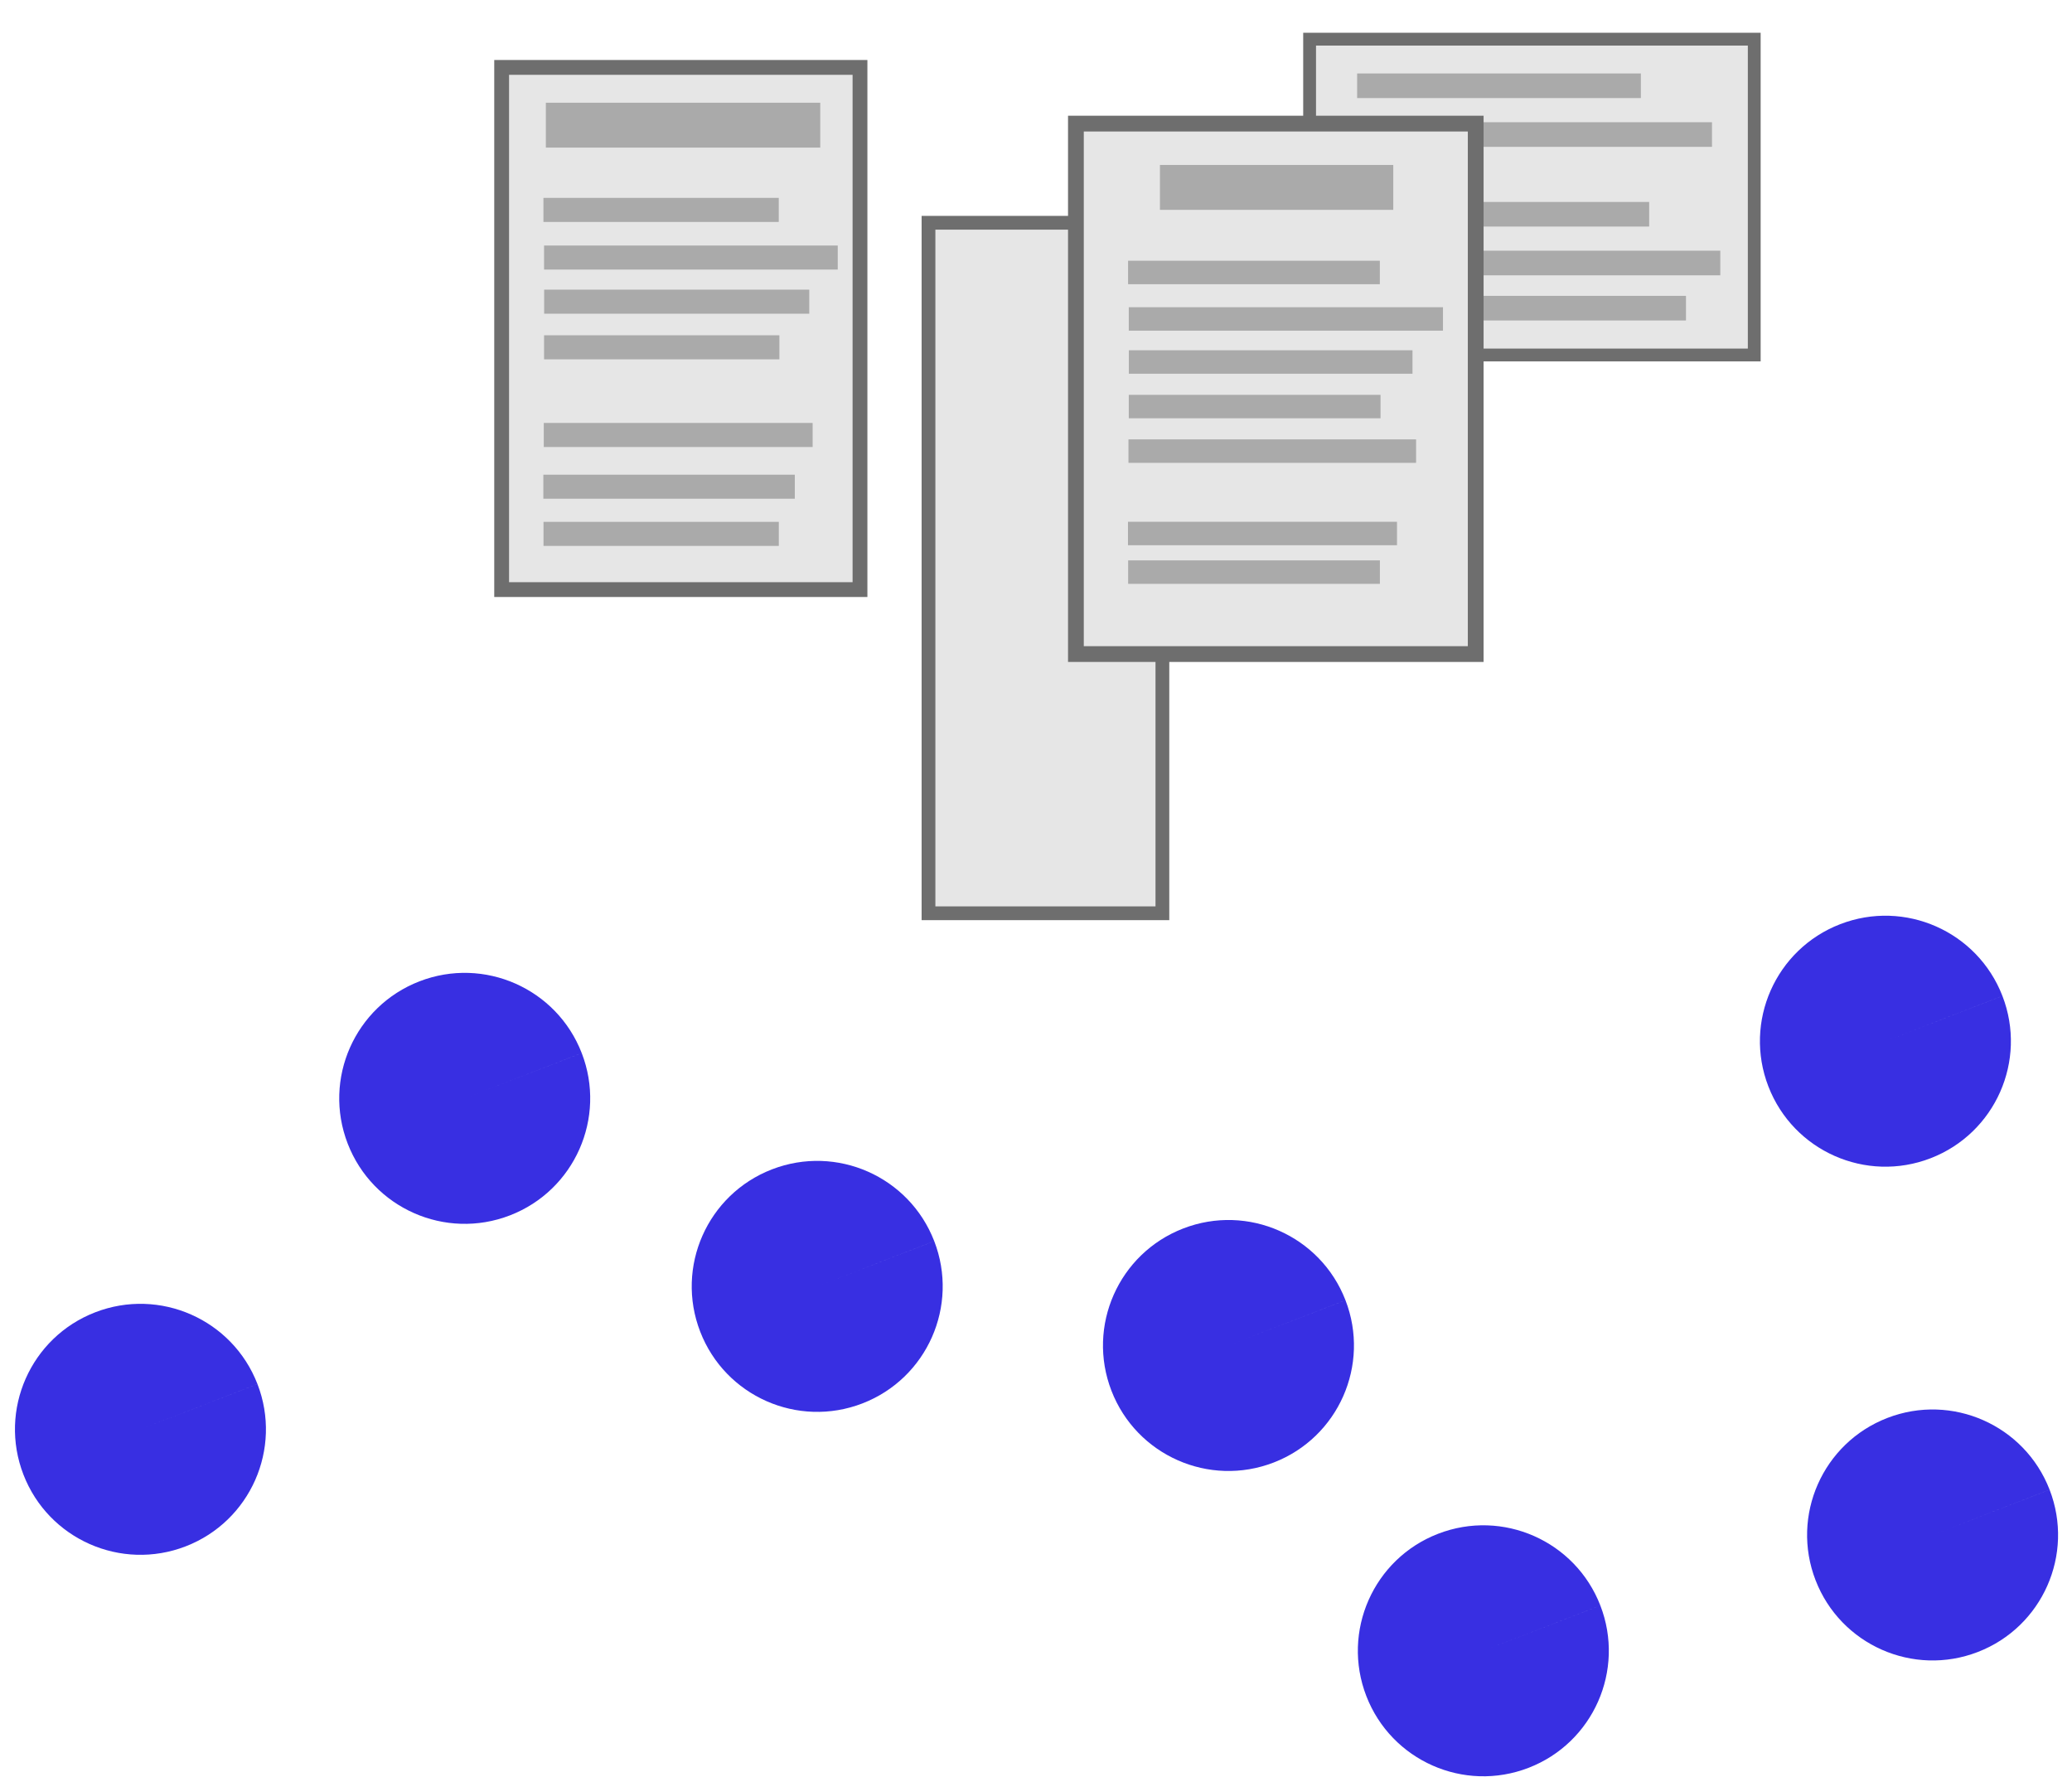
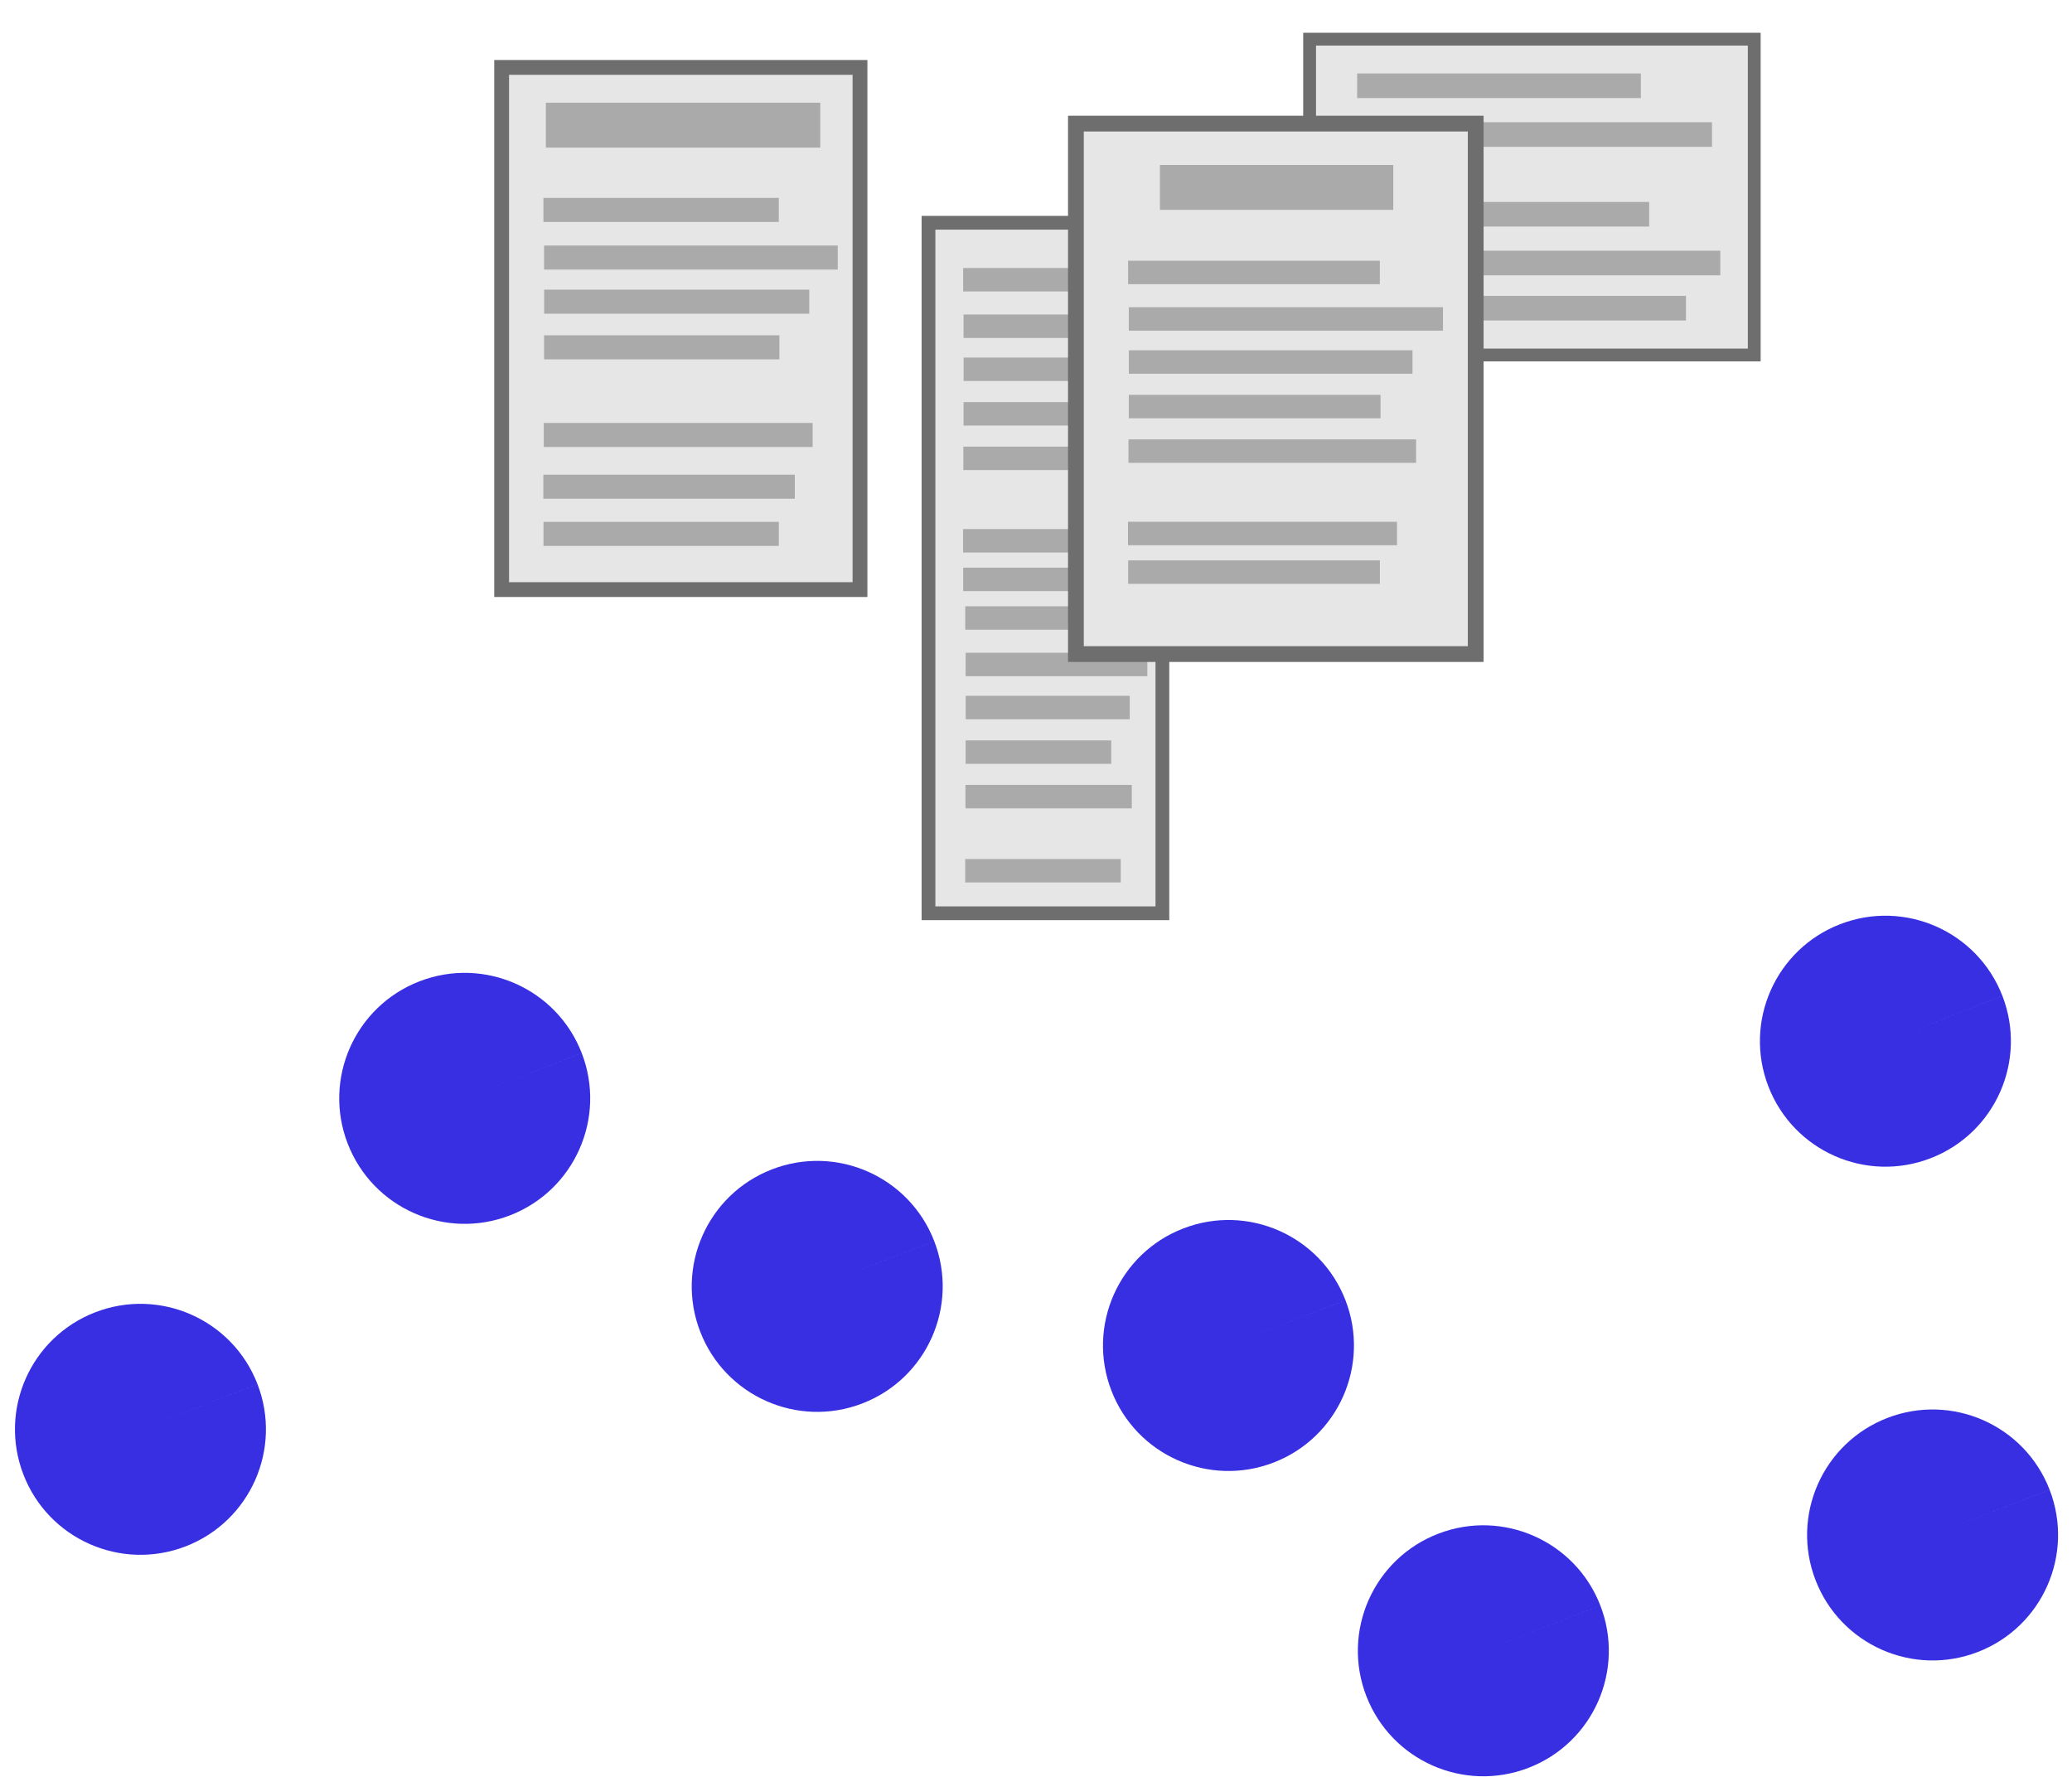
<svg xmlns="http://www.w3.org/2000/svg" width="31.203pc" height="26.751pc" viewBox="0 0 132.091 113.245" version="1.1" id="svg5">
  <defs id="defs2" />
  <g id="layer1">
    <path style="fill:#382fe2;fill-opacity:1;stroke-width:1" id="path966" d="m -16.515,88.214 a 7.998,7.998 0 0 1 -7.998,7.998 7.998,7.998 0 0 1 -7.999,-7.997 7.998,7.998 0 0 1 7.997,-7.999 7.998,7.998 0 0 1 8,7.996 l -7.998,0.002 z" transform="rotate(-21.1418)" />
    <path style="fill:#382fe2;fill-opacity:1;stroke-width:1" id="path966-1" d="m 87.616,135.703 a 7.998,7.998 0 0 1 -7.998,7.998 7.998,7.998 0 0 1 -7.999,-7.997 7.998,7.998 0 0 1 7.997,-7.999 7.998,7.998 0 0 1 8,7.996 l -7.998,0.002 z" transform="rotate(-21.1418)" />
    <path style="fill:#382fe2;fill-opacity:1;stroke-width:1" id="path966-1-9" d="m 58.241,132.26 a 7.998,7.998 0 0 1 -7.998,7.998 7.998,7.998 0 0 1 -7.999,-7.997 7.998,7.998 0 0 1 7.997,-7.999 7.998,7.998 0 0 1 8,7.996 l -7.998,0.002 z" transform="rotate(-21.1418)" />
    <path style="fill:#382fe2;fill-opacity:1;stroke-width:1" id="path966-2" d="m 10.376,75.991 a 7.998,7.998 0 0 1 -7.998,7.998 7.998,7.998 0 0 1 -7.999,-7.997 7.998,7.998 0 0 1 7.997,-7.999 7.998,7.998 0 0 1 8,7.996 l -7.998,0.002 z" transform="rotate(-21.1418)" />
    <path style="fill:#382fe2;fill-opacity:1;stroke-width:1" id="path966-2-9" d="m 27.012,95.276 a 7.998,7.998 0 0 1 -7.998,7.998 7.998,7.998 0 0 1 -7.999,-7.997 7.998,7.998 0 0 1 7.997,-7.999 7.998,7.998 0 0 1 8,7.996 l -7.998,0.002 z" transform="rotate(-21.1418)" />
    <path style="fill:#382fe2;fill-opacity:1;stroke-width:1" id="path966-4" d="m 96.164,105.26 a 7.998,7.998 0 0 1 -7.998,7.998 7.998,7.998 0 0 1 -7.999,-7.997 7.998,7.998 0 0 1 7.997,-7.999 7.998,7.998 0 0 1 8,7.996 l -7.998,0.002 z" transform="rotate(-21.1418)" />
    <path style="fill:#382fe2;fill-opacity:1;stroke-width:1" id="path966-5" d="m 50.106,108.247 a 7.998,7.998 0 0 1 -7.998,7.998 7.998,7.998 0 0 1 -7.999,-7.997 7.998,7.998 0 0 1 7.997,-7.999 7.998,7.998 0 0 1 8,7.996 l -7.998,0.002 z" transform="rotate(-21.1418)" />
    <rect style="fill:#e6e6e6;fill-opacity:1;stroke:#6e6e6e;stroke-width:0.944;stroke-dasharray:none;stroke-opacity:1" stroke="#a3a3a3" stroke-linejoin="mitter" id="rect2022" width="22.845" height="33.289" x="31.98" y="4.297" />
    <rect style="fill:#aaaaaa;fill-opacity:1;stroke:#6e6e6e;stroke-width:0;stroke-dasharray:none;stroke-opacity:1" id="rect2490-4-8" width="15.002" height="1.533" x="34.644" y="12.615" />
    <rect style="fill:#aaaaaa;fill-opacity:1;stroke:#6e6e6e;stroke-width:0;stroke-dasharray:none;stroke-opacity:1" id="rect2490-4-8-72" width="15.002" height="1.533" x="34.648" y="33.268" />
    <rect style="fill:#aaaaaa;fill-opacity:1;stroke:#6e6e6e;stroke-width:0;stroke-dasharray:none;stroke-opacity:1" id="rect2490-4-8-8" width="16.031" height="1.533" x="34.638" y="30.261" />
    <rect style="fill:#aaaaaa;fill-opacity:1;stroke:#6e6e6e;stroke-width:0;stroke-dasharray:none;stroke-opacity:1" id="rect2490-4-8-79" width="17.14" height="1.533" x="34.666" y="26.963" />
    <rect style="fill:#aaaaaa;fill-opacity:1;stroke:#6e6e6e;stroke-width:0;stroke-dasharray:none;stroke-opacity:1" id="rect2490-4-8-0" width="15.002" height="1.533" x="34.684" y="21.375" />
    <rect style="fill:#aaaaaa;fill-opacity:1;stroke:#6e6e6e;stroke-width:0;stroke-dasharray:none;stroke-opacity:1" id="rect2490-4-8-6" width="16.902" height="1.533" x="34.689" y="18.465" />
    <rect style="fill:#aaaaaa;fill-opacity:1;stroke:#6e6e6e;stroke-width:0;stroke-dasharray:none;stroke-opacity:1" id="rect2490-4-8-2" width="18.723" height="1.533" x="34.684" y="15.652" />
    <rect style="fill:#e6e6e6;fill-opacity:1;stroke:#6e6e6e;stroke-width:0.817;stroke-dasharray:none;stroke-opacity:1" stroke="#a3a3a3" stroke-linejoin="mitter" id="rect2022-9-7" width="28.346" height="20.133" x="83.488" y="2.497" />
    <rect style="fill:#aaaaaa;fill-opacity:1;stroke:#6e6e6e;stroke-width:0;stroke-dasharray:none;stroke-opacity:1" id="rect2490-4-8-3-5" width="18.088" height="1.569" x="87.047" y="12.874" />
    <rect style="fill:#e6e6e6;fill-opacity:1;stroke:#6e6e6e;stroke-width:0.877;stroke-dasharray:none;stroke-opacity:1" stroke="#a3a3a3" stroke-linejoin="mitter" id="rect2022-9-4" width="14.911" height="44.019" x="59.192" y="14.201" />
    <rect style="fill:#aaaaaa;fill-opacity:1;stroke:#6e6e6e;stroke-width:0;stroke-dasharray:none;stroke-opacity:1" id="rect2490-4-8-2-9-9-7" width="22.574" height="1.569" x="86.567" y="7.792" />
    <rect style="fill:#aaaaaa;fill-opacity:1;stroke:#6e6e6e;stroke-width:0;stroke-dasharray:none;stroke-opacity:1" id="rect2490-4-8-6-1-9" width="20.379" height="1.569" x="87.102" y="18.861" />
    <rect style="fill:#aaaaaa;fill-opacity:1;stroke:#6e6e6e;stroke-width:0;stroke-dasharray:none;stroke-opacity:1" id="rect2490-4-8-2-9-9" width="22.574" height="1.569" x="87.096" y="15.982" />
+     <rect style="fill:#aaaaaa;fill-opacity:1;stroke:#6e6e6e;stroke-width:0;stroke-dasharray:none;stroke-opacity:1" id="rect2490-4-8-3-9" width="9.282" height="1.495" x="61.401" y="17.085" />
+     <rect style="fill:#aaaaaa;fill-opacity:1;stroke:#6e6e6e;stroke-width:0;stroke-dasharray:none;stroke-opacity:1" id="rect2490-4-8-6-1-8" width="10.457" height="1.495" x="61.43" y="22.794" />
+     <rect style="fill:#aaaaaa;fill-opacity:1;stroke:#6e6e6e;stroke-width:0;stroke-dasharray:none;stroke-opacity:1" id="rect2490-4-8-2-9-7" width="11.584" height="1.495" x="61.427" y="20.049" />
+     <rect style="fill:#aaaaaa;fill-opacity:1;stroke:#6e6e6e;stroke-width:0;stroke-dasharray:none;stroke-opacity:1" id="rect2490-4-8-0-5-4" width="9.282" height="1.495" x="61.427" y="25.634" />
+     <rect style="fill:#aaaaaa;fill-opacity:1;stroke:#6e6e6e;stroke-width:0;stroke-dasharray:none;stroke-opacity:1" id="rect2490-4-8-79-2-6" width="10.604" height="1.495" x="61.415" y="28.473" />
+     <rect style="fill:#aaaaaa;fill-opacity:1;stroke:#6e6e6e;stroke-width:0;stroke-dasharray:none;stroke-opacity:1" id="rect2490-4-8-8-2-0" width="9.918" height="1.495" x="61.398" y="33.727" />
+     <rect style="fill:#aaaaaa;fill-opacity:1;stroke:#6e6e6e;stroke-width:0;stroke-dasharray:none;stroke-opacity:1" id="rect2490-4-8-72-5-6" width="9.282" height="1.495" x="61.404" y="36.188" />
+     <rect style="fill:#aaaaaa;fill-opacity:1;stroke:#6e6e6e;stroke-width:0;stroke-dasharray:none;stroke-opacity:1" id="rect2490-4-8-3-9-1" width="9.282" height="1.495" x="61.534" y="38.649" />
+     <rect style="fill:#aaaaaa;fill-opacity:1;stroke:#6e6e6e;stroke-width:0;stroke-dasharray:none;stroke-opacity:1" id="rect2490-4-8-6-1-8-4" width="10.457" height="1.495" x="61.562" y="44.357" />
+     <rect style="fill:#aaaaaa;fill-opacity:1;stroke:#6e6e6e;stroke-width:0;stroke-dasharray:none;stroke-opacity:1" id="rect2490-4-8-2-9-7-6" width="11.584" height="1.495" x="61.559" y="41.612" />
+     <rect style="fill:#aaaaaa;fill-opacity:1;stroke:#6e6e6e;stroke-width:0;stroke-dasharray:none;stroke-opacity:1" id="rect2490-4-8-0-5-4-7" width="9.282" height="1.495" x="61.559" y="47.197" />
+     <rect style="fill:#aaaaaa;fill-opacity:1;stroke:#6e6e6e;stroke-width:0;stroke-dasharray:none;stroke-opacity:1" id="rect2490-4-8-79-2-6-1" width="10.604" height="1.495" x="61.548" y="50.037" />
+     <rect style="fill:#aaaaaa;fill-opacity:1;stroke:#6e6e6e;stroke-width:0;stroke-dasharray:none;stroke-opacity:1" id="rect2490-4-8-8-2-0-1" width="9.918" height="1.495" x="61.53" y="54.761" />
    <rect style="fill:#e6e6e6;fill-opacity:1;stroke:#6e6e6e;stroke-width:1.005;stroke-dasharray:none;stroke-opacity:1" stroke="#a3a3a3" stroke-linejoin="mitter" id="rect2022-9-3" width="25.487" height="33.816" x="68.59" y="7.88" />
    <rect style="fill:#aaaaaa;fill-opacity:1;stroke:#6e6e6e;stroke-width:0;stroke-dasharray:none;stroke-opacity:1" id="rect2490-1" width="14.874" height="2.861" x="73.947" y="10.516" />
    <rect style="fill:#aaaaaa;fill-opacity:1;stroke:#6e6e6e;stroke-width:0;stroke-dasharray:none;stroke-opacity:1" id="rect2490" width="17.493" height="2.861" x="34.798" y="6.548" />
    <rect style="fill:#aaaaaa;fill-opacity:1;stroke:#6e6e6e;stroke-width:0;stroke-dasharray:none;stroke-opacity:1" id="rect2490-4-8-3" width="16.049" height="1.495" x="71.916" y="16.622" />
    <rect style="fill:#aaaaaa;fill-opacity:1;stroke:#6e6e6e;stroke-width:0;stroke-dasharray:none;stroke-opacity:1" id="rect2490-4-8-72-5" width="16.049" height="1.495" x="71.92" y="35.724" />
    <rect style="fill:#aaaaaa;fill-opacity:1;stroke:#6e6e6e;stroke-width:0;stroke-dasharray:none;stroke-opacity:1" id="rect2490-4-8-8-2" width="17.15" height="1.495" x="71.91" y="33.263" />
    <rect style="fill:#aaaaaa;fill-opacity:1;stroke:#6e6e6e;stroke-width:0;stroke-dasharray:none;stroke-opacity:1" id="rect2490-4-8-79-2" width="18.336" height="1.495" x="71.94" y="28.01" />
    <rect style="fill:#aaaaaa;fill-opacity:1;stroke:#6e6e6e;stroke-width:0;stroke-dasharray:none;stroke-opacity:1" id="rect2490-4-8-0-5" width="16.049" height="1.495" x="71.96" y="25.17" />
    <rect style="fill:#aaaaaa;fill-opacity:1;stroke:#6e6e6e;stroke-width:0;stroke-dasharray:none;stroke-opacity:1" id="rect2490-4-8-6-1" width="18.082" height="1.495" x="71.965" y="22.33" />
    <rect style="fill:#aaaaaa;fill-opacity:1;stroke:#6e6e6e;stroke-width:0;stroke-dasharray:none;stroke-opacity:1" id="rect2490-4-8-2-9" width="20.03" height="1.495" x="71.96" y="19.585" />
    <rect style="fill:#aaaaaa;fill-opacity:1;stroke:#6e6e6e;stroke-width:0;stroke-dasharray:none;stroke-opacity:1" id="rect2490-4-8-3-5-0" width="18.088" height="1.569" x="86.518" y="4.683" />
  </g>
</svg>
